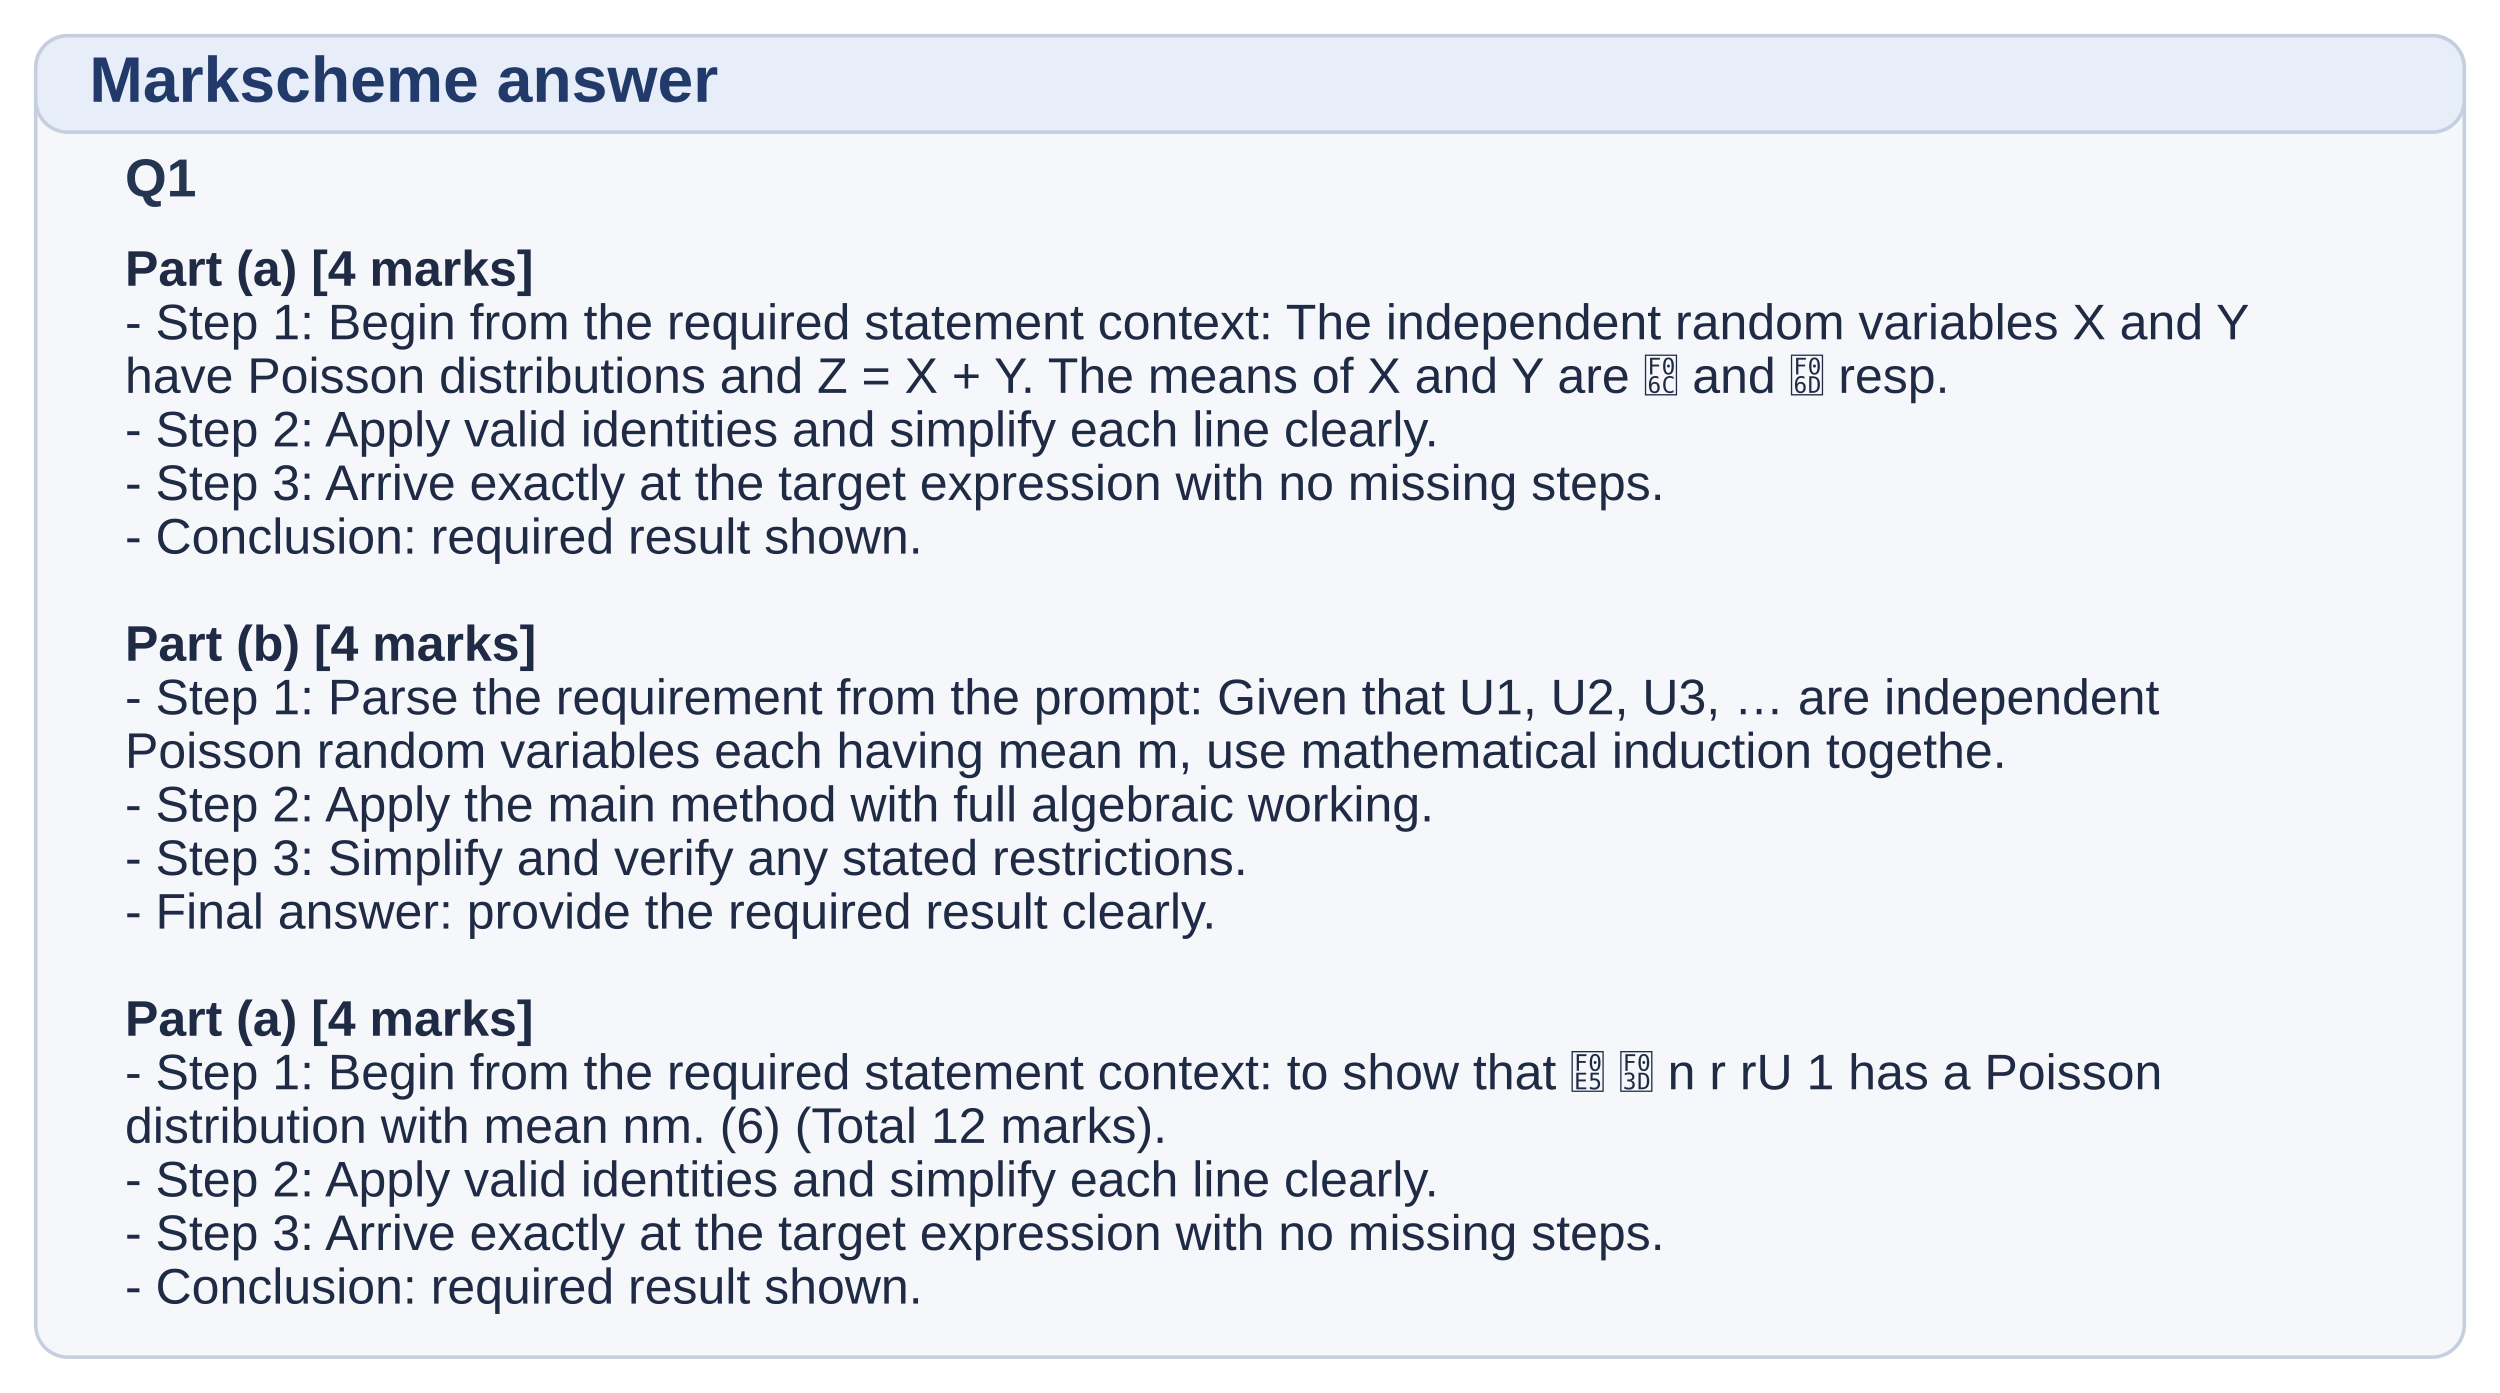
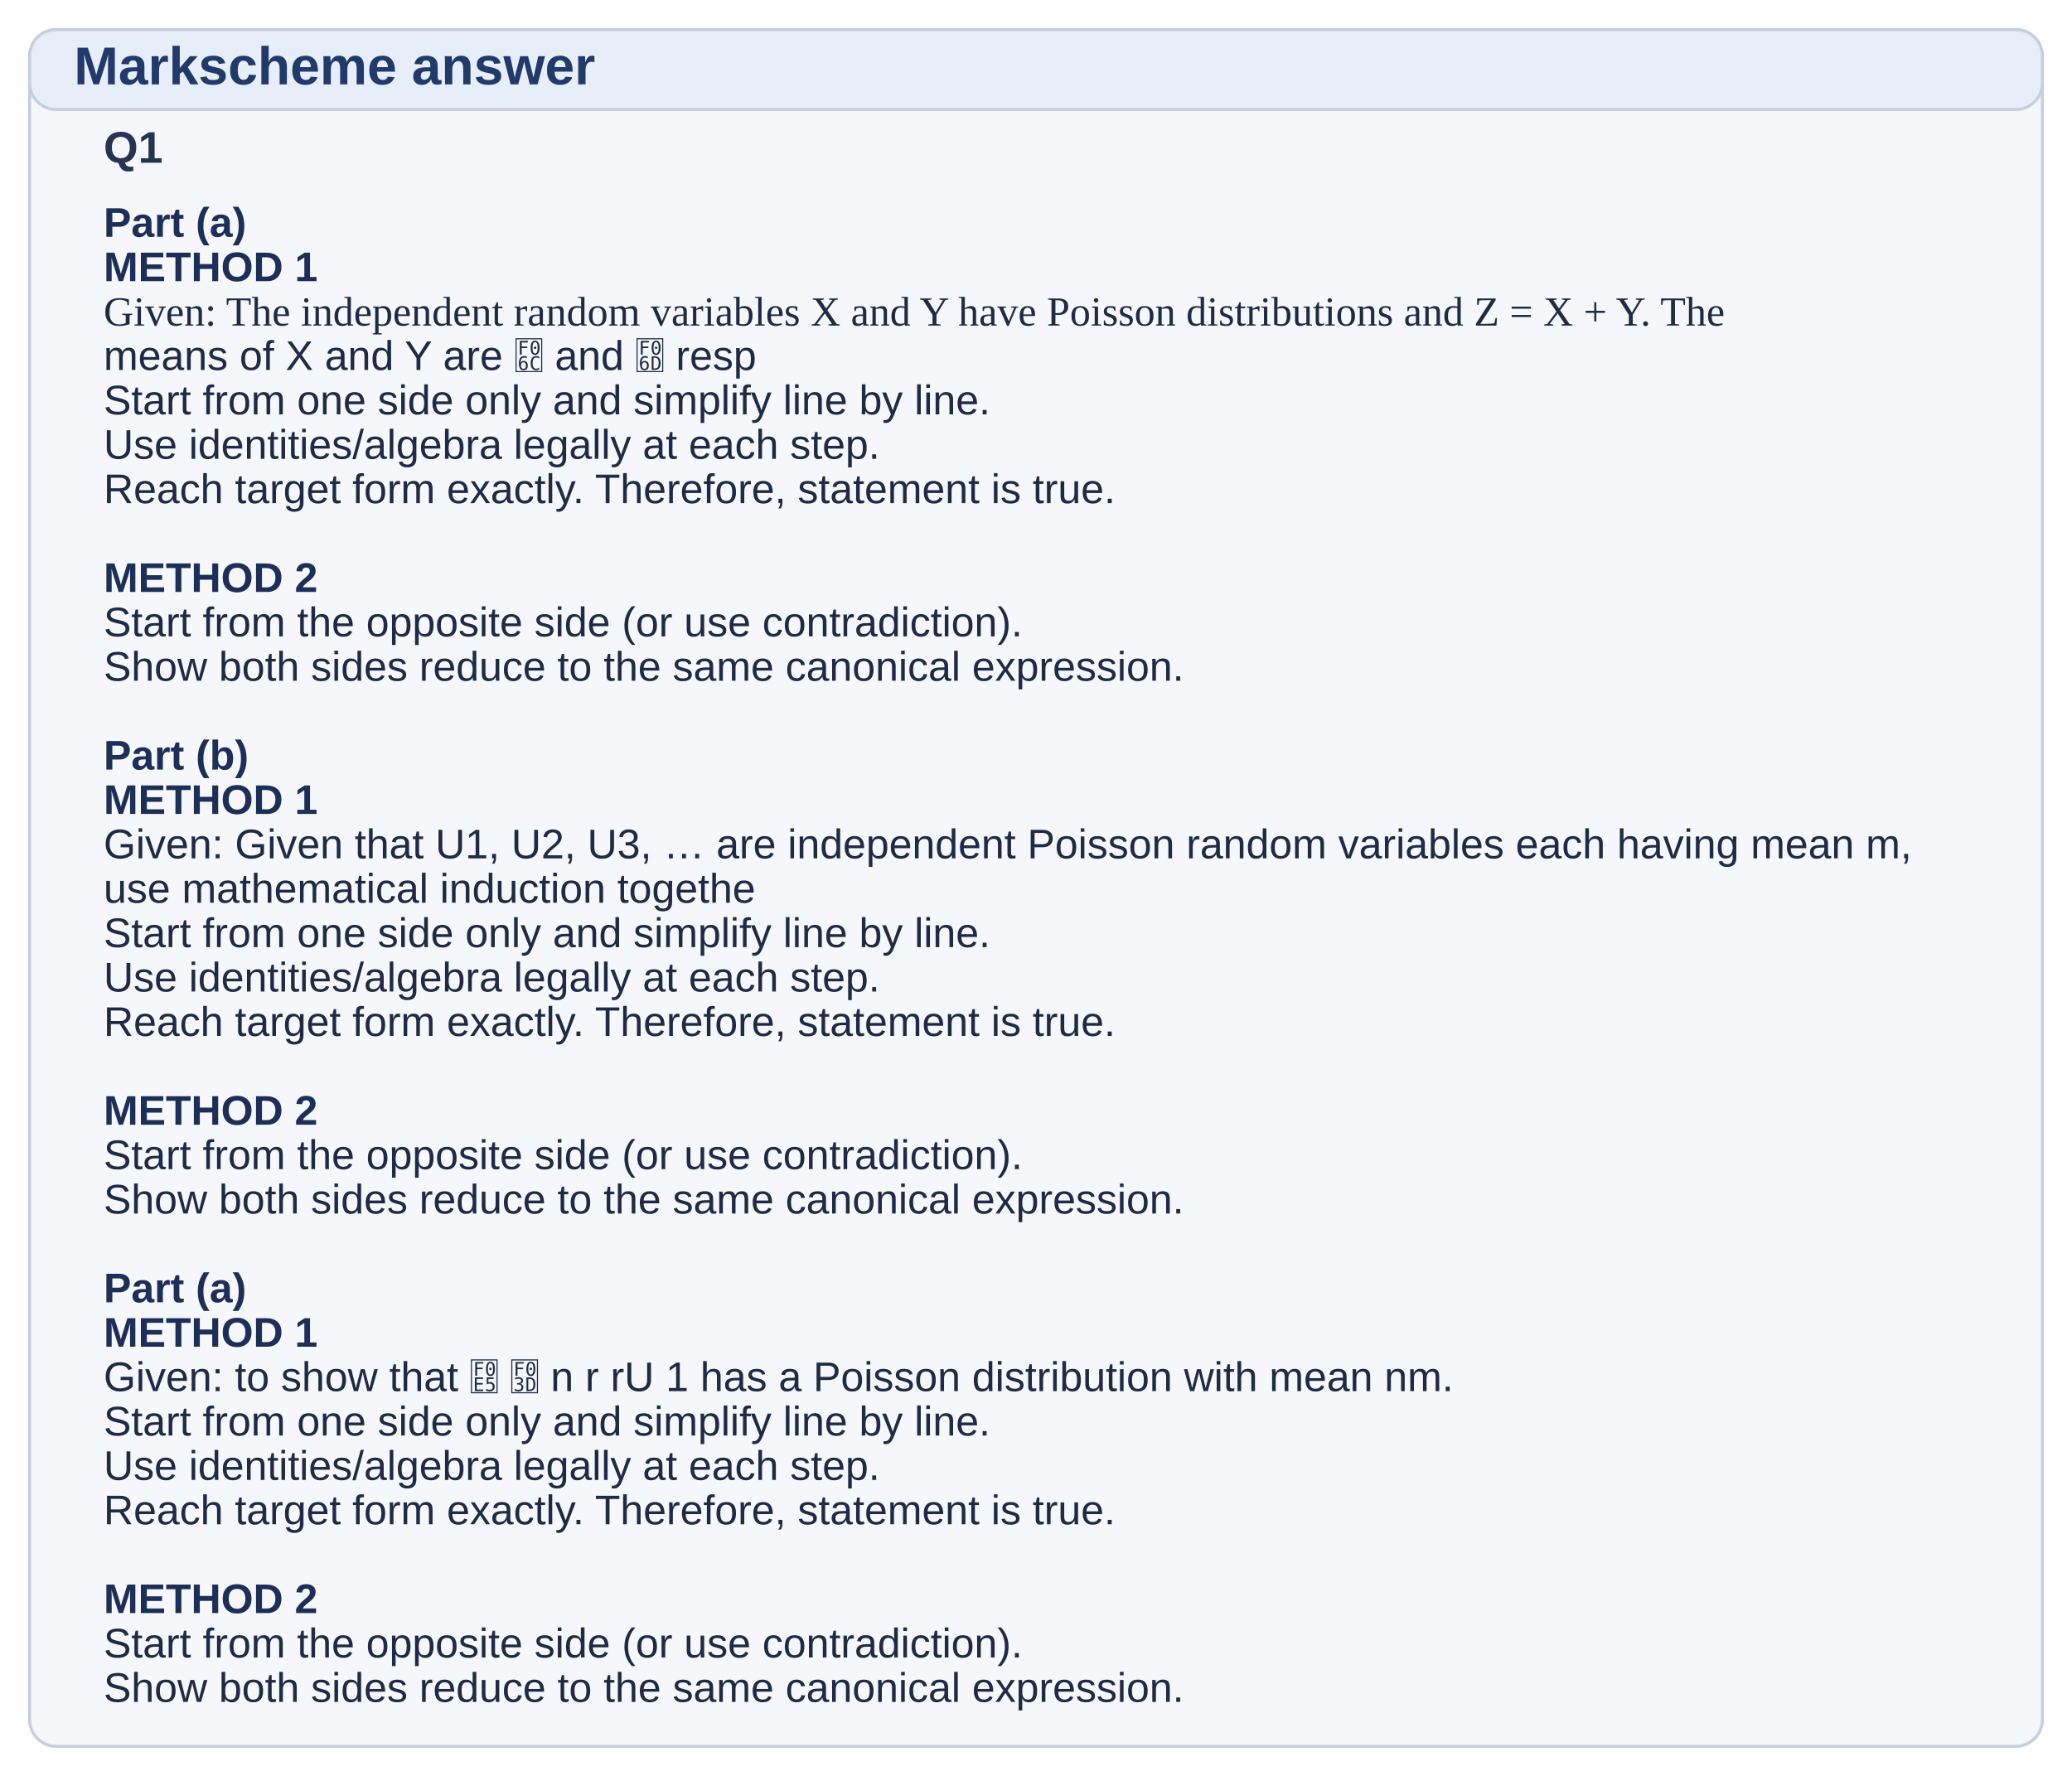
- <svg xmlns="http://www.w3.org/2000/svg" width="1400" height="780" viewBox="0 0 1400 780">
-   <rect x="20" y="20" width="1360" height="740" rx="18" ry="18" fill="#f5f7fb" stroke="#c6cfdf" stroke-width="2" />
+ <svg xmlns="http://www.w3.org/2000/svg" width="1400" height="1200" viewBox="0 0 1400 1200">
+   <rect x="20" y="20" width="1360" height="1160" rx="18" ry="18" fill="#f5f7fb" stroke="#c6cfdf" stroke-width="2" />
  <rect x="20" y="20" width="1360" height="54" rx="18" ry="18" fill="#e7eef9" stroke="#c6cfdf" stroke-width="2" />
  <text x="50" y="57" font-family="Arial, Helvetica, sans-serif" font-size="36" font-weight="700" fill="#213a6a">Markscheme answer</text>
  <text x="70" y="110" font-family="Arial, Helvetica, sans-serif" font-size="30" font-weight="700" fill="#243451">Q1</text>
-   <text x="70" y="160" font-family="Arial, Helvetica, sans-serif" font-size="28" font-weight="700" fill="#1f2a44">Part (a) [4 marks]</text>
-   <text x="70" y="190" font-family="Arial, Helvetica, sans-serif" font-size="28" font-weight="500" fill="#1f2a44">- Step 1: Begin from the required statement context: The independent random variables X and Y</text>
-   <text x="70" y="220" font-family="Arial, Helvetica, sans-serif" font-size="28" font-weight="500" fill="#1f2a44">have Poisson distributions and Z = X + Y. The means of X and Y are  and  resp.</text>
-   <text x="70" y="250" font-family="Arial, Helvetica, sans-serif" font-size="28" font-weight="500" fill="#1f2a44">- Step 2: Apply valid identities and simplify each line clearly.</text>
-   <text x="70" y="280" font-family="Arial, Helvetica, sans-serif" font-size="28" font-weight="500" fill="#1f2a44">- Step 3: Arrive exactly at the target expression with no missing steps.</text>
-   <text x="70" y="310" font-family="Arial, Helvetica, sans-serif" font-size="28" font-weight="500" fill="#1f2a44">- Conclusion: required result shown.</text>
-   <text x="70" y="340" font-family="Arial, Helvetica, sans-serif" font-size="28" font-weight="500" fill="#1f2a44"> </text>
-   <text x="70" y="370" font-family="Arial, Helvetica, sans-serif" font-size="28" font-weight="700" fill="#1f2a44">Part (b) [4 marks]</text>
-   <text x="70" y="400" font-family="Arial, Helvetica, sans-serif" font-size="28" font-weight="500" fill="#1f2a44">- Step 1: Parse the requirement from the prompt: Given that U1, U2, U3, … are independent</text>
-   <text x="70" y="430" font-family="Arial, Helvetica, sans-serif" font-size="28" font-weight="500" fill="#1f2a44">Poisson random variables each having mean m, use mathematical induction togethe.</text>
-   <text x="70" y="460" font-family="Arial, Helvetica, sans-serif" font-size="28" font-weight="500" fill="#1f2a44">- Step 2: Apply the main method with full algebraic working.</text>
-   <text x="70" y="490" font-family="Arial, Helvetica, sans-serif" font-size="28" font-weight="500" fill="#1f2a44">- Step 3: Simplify and verify any stated restrictions.</text>
-   <text x="70" y="520" font-family="Arial, Helvetica, sans-serif" font-size="28" font-weight="500" fill="#1f2a44">- Final answer: provide the required result clearly.</text>
-   <text x="70" y="550" font-family="Arial, Helvetica, sans-serif" font-size="28" font-weight="500" fill="#1f2a44"> </text>
-   <text x="70" y="580" font-family="Arial, Helvetica, sans-serif" font-size="28" font-weight="700" fill="#1f2a44">Part (a) [4 marks]</text>
-   <text x="70" y="610" font-family="Arial, Helvetica, sans-serif" font-size="28" font-weight="500" fill="#1f2a44">- Step 1: Begin from the required statement context: to show that   n r rU 1 has a Poisson</text>
-   <text x="70" y="640" font-family="Arial, Helvetica, sans-serif" font-size="28" font-weight="500" fill="#1f2a44">distribution with mean nm. (6) (Total 12 marks).</text>
-   <text x="70" y="670" font-family="Arial, Helvetica, sans-serif" font-size="28" font-weight="500" fill="#1f2a44">- Step 2: Apply valid identities and simplify each line clearly.</text>
-   <text x="70" y="700" font-family="Arial, Helvetica, sans-serif" font-size="28" font-weight="500" fill="#1f2a44">- Step 3: Arrive exactly at the target expression with no missing steps.</text>
-   <text x="70" y="730" font-family="Arial, Helvetica, sans-serif" font-size="28" font-weight="500" fill="#1f2a44">- Conclusion: required result shown.</text>
+   <text x="70" y="160" font-family="Arial, Helvetica, sans-serif" font-size="28" font-weight="700" fill="#1d2f57">Part (a)</text>
+   <text x="70" y="190" font-family="Arial, Helvetica, sans-serif" font-size="28" font-weight="700" fill="#1d2f57">METHOD 1</text>
+   <text x="70" y="220" font-family="Cambria Math, STIX Two Math, Times New Roman, serif" font-size="28" font-weight="500" fill="#1f2a44">Given: The independent random variables X and Y have Poisson distributions and Z = X + Y. The</text>
+   <text x="70" y="250" font-family="Arial, Helvetica, sans-serif" font-size="28" font-weight="500" fill="#1f2a44">means of X and Y are  and  resp</text>
+   <text x="70" y="280" font-family="Arial, Helvetica, sans-serif" font-size="28" font-weight="500" fill="#1f2a44">Start from one side only and simplify line by line.</text>
+   <text x="70" y="310" font-family="Arial, Helvetica, sans-serif" font-size="28" font-weight="500" fill="#1f2a44">Use identities/algebra legally at each step.</text>
+   <text x="70" y="340" font-family="Arial, Helvetica, sans-serif" font-size="28" font-weight="500" fill="#1f2a44">Reach target form exactly. Therefore, statement is true.</text>
+   <text x="70" y="370" font-family="Arial, Helvetica, sans-serif" font-size="28" font-weight="500" fill="#1f2a44"> </text>
+   <text x="70" y="400" font-family="Arial, Helvetica, sans-serif" font-size="28" font-weight="700" fill="#1d2f57">METHOD 2</text>
+   <text x="70" y="430" font-family="Arial, Helvetica, sans-serif" font-size="28" font-weight="500" fill="#1f2a44">Start from the opposite side (or use contradiction).</text>
+   <text x="70" y="460" font-family="Arial, Helvetica, sans-serif" font-size="28" font-weight="500" fill="#1f2a44">Show both sides reduce to the same canonical expression.</text>
+   <text x="70" y="490" font-family="Arial, Helvetica, sans-serif" font-size="28" font-weight="500" fill="#1f2a44"> </text>
+   <text x="70" y="520" font-family="Arial, Helvetica, sans-serif" font-size="28" font-weight="700" fill="#1d2f57">Part (b)</text>
+   <text x="70" y="550" font-family="Arial, Helvetica, sans-serif" font-size="28" font-weight="700" fill="#1d2f57">METHOD 1</text>
+   <text x="70" y="580" font-family="Arial, Helvetica, sans-serif" font-size="28" font-weight="500" fill="#1f2a44">Given: Given that U1, U2, U3, … are independent Poisson random variables each having mean m,</text>
+   <text x="70" y="610" font-family="Arial, Helvetica, sans-serif" font-size="28" font-weight="500" fill="#1f2a44">use mathematical induction togethe</text>
+   <text x="70" y="640" font-family="Arial, Helvetica, sans-serif" font-size="28" font-weight="500" fill="#1f2a44">Start from one side only and simplify line by line.</text>
+   <text x="70" y="670" font-family="Arial, Helvetica, sans-serif" font-size="28" font-weight="500" fill="#1f2a44">Use identities/algebra legally at each step.</text>
+   <text x="70" y="700" font-family="Arial, Helvetica, sans-serif" font-size="28" font-weight="500" fill="#1f2a44">Reach target form exactly. Therefore, statement is true.</text>
+   <text x="70" y="730" font-family="Arial, Helvetica, sans-serif" font-size="28" font-weight="500" fill="#1f2a44"> </text>
+   <text x="70" y="760" font-family="Arial, Helvetica, sans-serif" font-size="28" font-weight="700" fill="#1d2f57">METHOD 2</text>
+   <text x="70" y="790" font-family="Arial, Helvetica, sans-serif" font-size="28" font-weight="500" fill="#1f2a44">Start from the opposite side (or use contradiction).</text>
+   <text x="70" y="820" font-family="Arial, Helvetica, sans-serif" font-size="28" font-weight="500" fill="#1f2a44">Show both sides reduce to the same canonical expression.</text>
+   <text x="70" y="850" font-family="Arial, Helvetica, sans-serif" font-size="28" font-weight="500" fill="#1f2a44"> </text>
+   <text x="70" y="880" font-family="Arial, Helvetica, sans-serif" font-size="28" font-weight="700" fill="#1d2f57">Part (a)</text>
+   <text x="70" y="910" font-family="Arial, Helvetica, sans-serif" font-size="28" font-weight="700" fill="#1d2f57">METHOD 1</text>
+   <text x="70" y="940" font-family="Arial, Helvetica, sans-serif" font-size="28" font-weight="500" fill="#1f2a44">Given: to show that   n r rU 1 has a Poisson distribution with mean nm.</text>
+   <text x="70" y="970" font-family="Arial, Helvetica, sans-serif" font-size="28" font-weight="500" fill="#1f2a44">Start from one side only and simplify line by line.</text>
+   <text x="70" y="1000" font-family="Arial, Helvetica, sans-serif" font-size="28" font-weight="500" fill="#1f2a44">Use identities/algebra legally at each step.</text>
+   <text x="70" y="1030" font-family="Arial, Helvetica, sans-serif" font-size="28" font-weight="500" fill="#1f2a44">Reach target form exactly. Therefore, statement is true.</text>
+   <text x="70" y="1060" font-family="Arial, Helvetica, sans-serif" font-size="28" font-weight="500" fill="#1f2a44"> </text>
+   <text x="70" y="1090" font-family="Arial, Helvetica, sans-serif" font-size="28" font-weight="700" fill="#1d2f57">METHOD 2</text>
+   <text x="70" y="1120" font-family="Arial, Helvetica, sans-serif" font-size="28" font-weight="500" fill="#1f2a44">Start from the opposite side (or use contradiction).</text>
+   <text x="70" y="1150" font-family="Arial, Helvetica, sans-serif" font-size="28" font-weight="500" fill="#1f2a44">Show both sides reduce to the same canonical expression.</text>
</svg>
